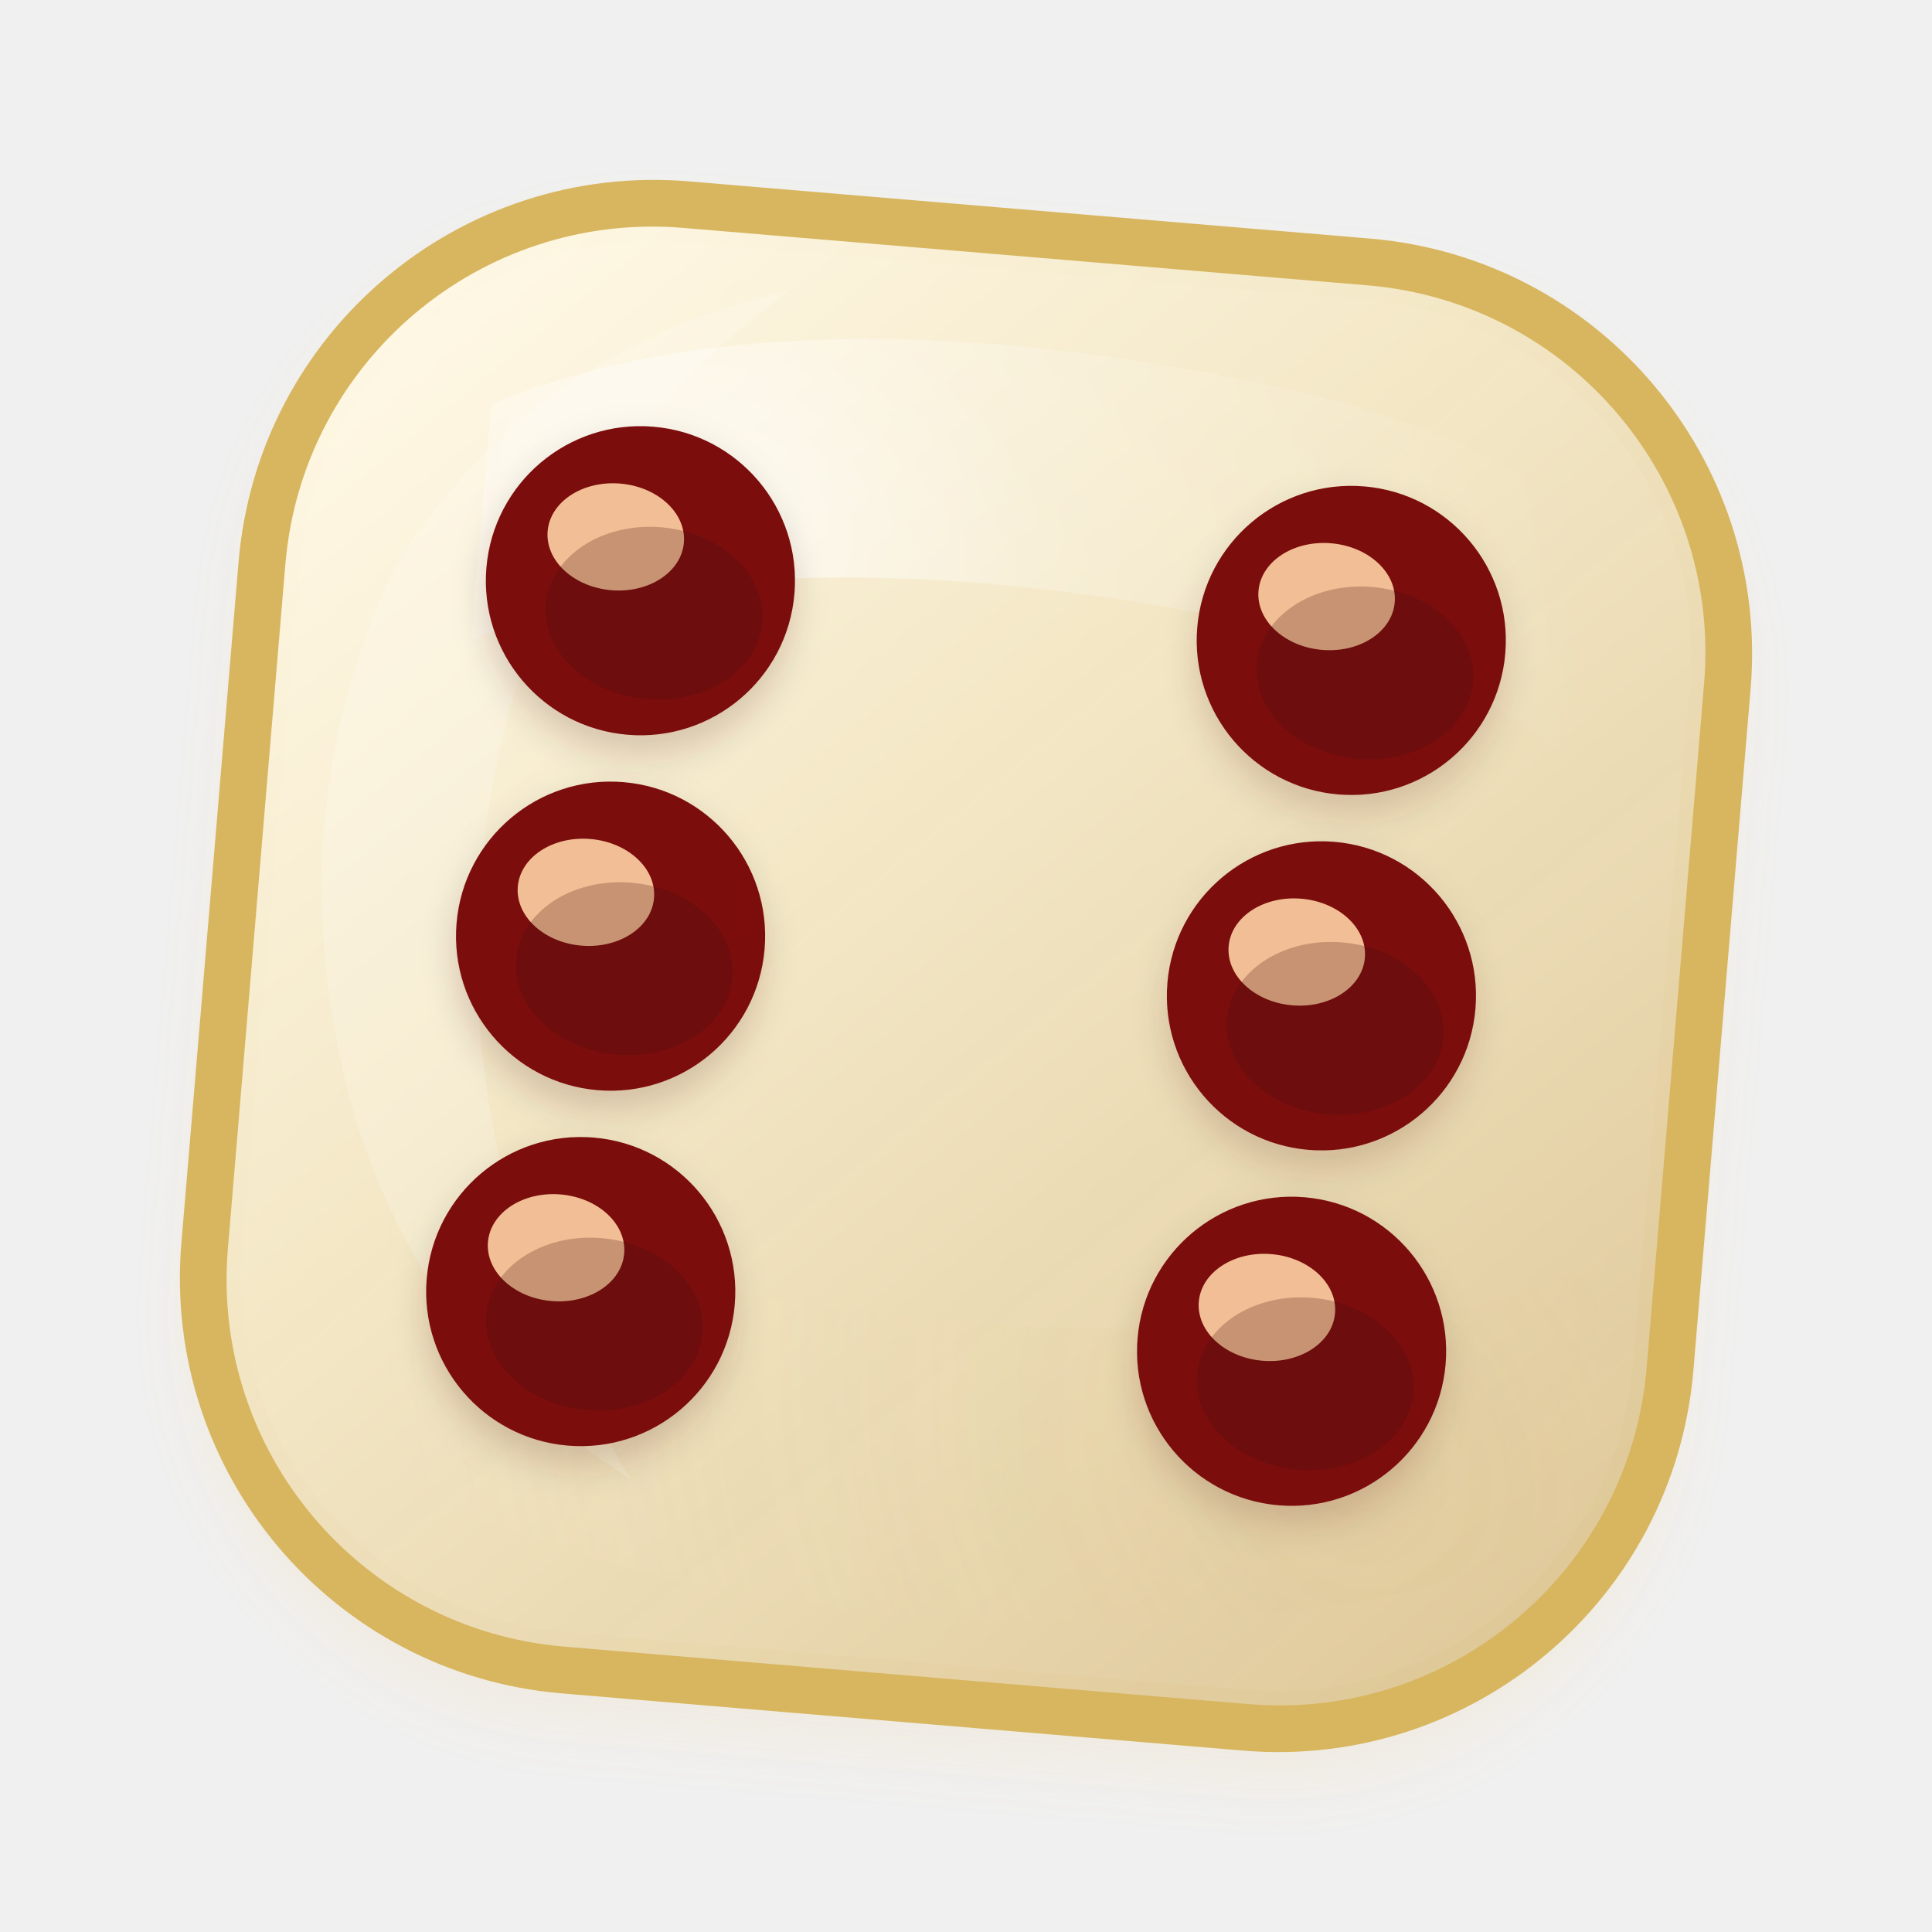
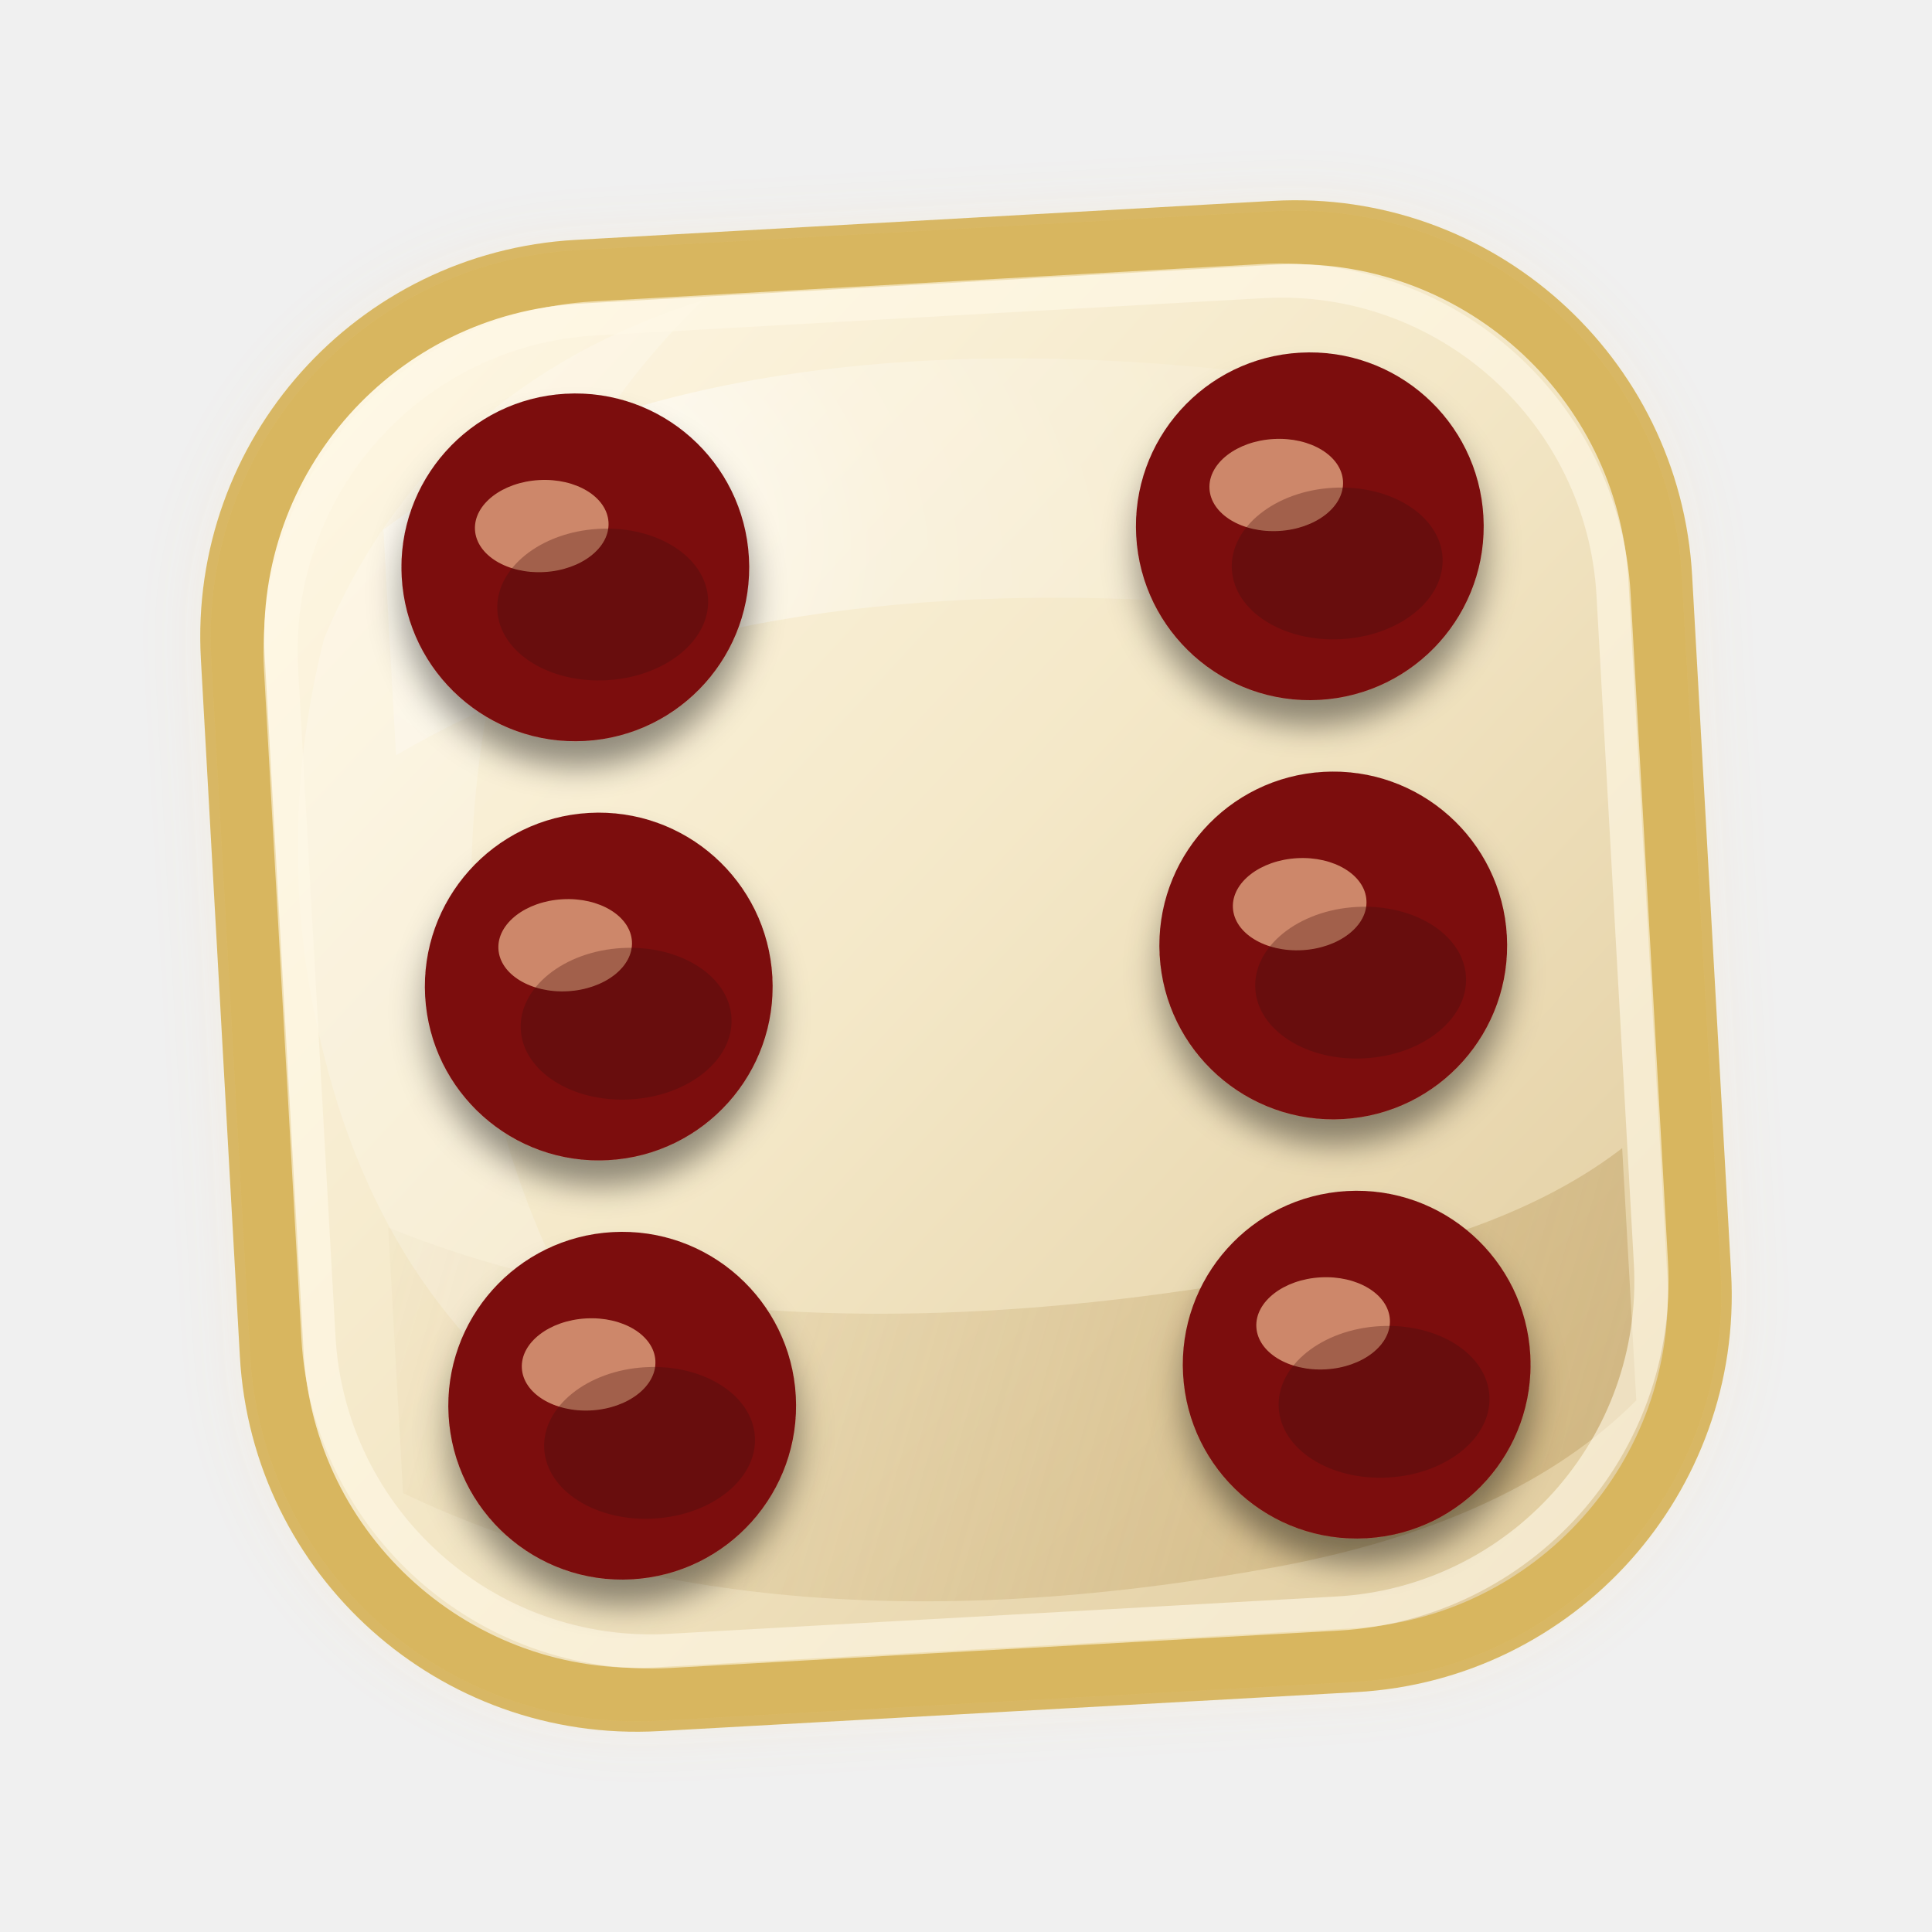
<svg xmlns="http://www.w3.org/2000/svg" preserveAspectRatio="xMidYMid meet" width="100%" height="100%" viewBox="0 0 26 26" fill="none">
  <defs>
-     <linearGradient id="dieTopLight" x1="4.9" y1="4.6" x2="21.1" y2="21.4" gradientUnits="userSpaceOnUse">
-       <stop offset="0" stop-color="#FFF8E6" stop-opacity="0.98" />
-       <stop offset="0.38" stop-color="#F4E8C8" stop-opacity="0.98" />
-       <stop offset="1" stop-color="#DFC99A" stop-opacity="0.96" />
+     <linearGradient id="dieFaceBevel" x1="4.1" y1="3.8" x2="22.1" y2="22.5" gradientUnits="userSpaceOnUse">
+       <stop offset="0" stop-color="#FFF8E6" />
+       <stop offset="0.46" stop-color="#F4E8C8" />
+       <stop offset="1" stop-color="#DFC99A" />
    </linearGradient>
-     <radialGradient id="bodyGloss" cx="0" cy="0" r="1" gradientUnits="userSpaceOnUse" gradientTransform="translate(9.4 7.2) rotate(37.8) scale(12.6 10.2)">
-       <stop offset="0" stop-color="#FFFFFF" stop-opacity="0.84" />
-       <stop offset="0.36" stop-color="#FFFFFF" stop-opacity="0.3" />
+     <radialGradient id="dieFaceGloss" cx="0" cy="0" r="1" gradientUnits="userSpaceOnUse" gradientTransform="translate(8.2 6.3) rotate(38) scale(13.4 10.4)">
+       <stop offset="0" stop-color="#FFFFFF" stop-opacity="0.82" />
+       <stop offset="0.34" stop-color="#FFFFFF" stop-opacity="0.32" />
      <stop offset="1" stop-color="#FFFFFF" stop-opacity="0" />
    </radialGradient>
-     <radialGradient id="bodyDepth" cx="0" cy="0" r="1" gradientUnits="userSpaceOnUse" gradientTransform="translate(18.7 19.2) rotate(-128.4) scale(14.8 12.6)">
-       <stop offset="0" stop-color="#D8C08A" stop-opacity="0.18" />
-       <stop offset="1" stop-color="#FFF6DA" stop-opacity="0" />
-     </radialGradient>
-     <radialGradient id="pipGloss" cx="0" cy="0" r="1" gradientUnits="userSpaceOnUse" gradientTransform="translate(12.38 11.94) rotate(134.6) scale(3.34 3.2)">
-       <stop offset="0" stop-color="#FFFFFF" stop-opacity="0.22" />
-       <stop offset="0.48" stop-color="#FFFFFF" stop-opacity="0.08" />
-       <stop offset="1" stop-color="#7B0D0B" stop-opacity="0" />
-     </radialGradient>
-     <filter id="dieShadow" x="-44%" y="-44%" width="188%" height="200%" color-interpolation-filters="sRGB">
-       <feDropShadow dx="0" dy="1.9" stdDeviation="1.42" flood-color="#D9C57B" flood-opacity="0.18" />
-       <feDropShadow dx="0" dy="0.5" stdDeviation="0.32" flood-color="#F2C86F" flood-opacity="0.1" />
+     <linearGradient id="dieLowerEdge" x1="5" y1="16" x2="21.8" y2="21.8" gradientUnits="userSpaceOnUse">
+       <stop offset="0" stop-color="#B99757" stop-opacity="0.04" />
+       <stop offset="1" stop-color="#B99757" stop-opacity="0.44" />
+     </linearGradient>
+     <filter id="dieCastShadow" x="-42%" y="-42%" width="184%" height="196%" color-interpolation-filters="sRGB">
+       <feDropShadow dx="0" dy="1.8" stdDeviation="1.15" flood-color="#3D0706" flood-opacity="0.26" />
+       <feDropShadow dx="0" dy="0" stdDeviation="0.38" flood-color="#F2C86F" flood-opacity="0.12" />
    </filter>
-     <filter id="innerShadow" x="-20%" y="-20%" width="140%" height="140%" color-interpolation-filters="sRGB">
-       <feOffset dx="0" dy="0.45" />
-       <feGaussianBlur stdDeviation="0.58" />
-       <feComposite in2="SourceAlpha" operator="arithmetic" k2="-1" k3="1" />
-       <feColorMatrix type="matrix" values="0 0 0 0 0.14 0 0 0 0 0.42 0 0 0 0 0.28 0 0 0 0.12 0" />
-       <feBlend in2="SourceGraphic" mode="multiply" />
-     </filter>
-     <filter id="pipShadow-0" x="-120%" y="-120%" width="340%" height="340%" color-interpolation-filters="sRGB">
-       <feDropShadow dx="0" dy="0.24" stdDeviation="0.24" flood-color="#3D0706" flood-opacity="0.18" />
-     </filter>
-     <filter id="pipShadow-1" x="-120%" y="-120%" width="340%" height="340%" color-interpolation-filters="sRGB">
-       <feDropShadow dx="0" dy="0.24" stdDeviation="0.24" flood-color="#3D0706" flood-opacity="0.16" />
-     </filter>
-     <filter id="pipShadow-2" x="-120%" y="-120%" width="340%" height="340%" color-interpolation-filters="sRGB">
-       <feDropShadow dx="0" dy="0.24" stdDeviation="0.24" flood-color="#3D0706" flood-opacity="0.18" />
-     </filter>
-     <filter id="pipShadow-3" x="-120%" y="-120%" width="340%" height="340%" color-interpolation-filters="sRGB">
-       <feDropShadow dx="0" dy="0.24" stdDeviation="0.24" flood-color="#3D0706" flood-opacity="0.16" />
-     </filter>
-     <filter id="pipShadow-4" x="-120%" y="-120%" width="340%" height="340%" color-interpolation-filters="sRGB">
-       <feDropShadow dx="0" dy="0.24" stdDeviation="0.24" flood-color="#3D0706" flood-opacity="0.18" />
-     </filter>
-     <filter id="pipShadow-5" x="-120%" y="-120%" width="340%" height="340%" color-interpolation-filters="sRGB">
-       <feDropShadow dx="0" dy="0.24" stdDeviation="0.24" flood-color="#3D0706" flood-opacity="0.16" />
+     <filter id="pipInset" x="-90%" y="-90%" width="280%" height="280%" color-interpolation-filters="sRGB">
+       <feDropShadow dx="0" dy="0.35" stdDeviation="0.22" flood-color="#000000" flood-opacity="0.42" />
    </filter>
  </defs>
-   <g filter="url(#dieShadow)" transform="rotate(4.8 13 13)">
-     <rect x="3.2" y="3.2" width="19.6" height="19.6" rx="5.2" fill="#F7F0D8" stroke="#D8B65E" stroke-width="0.82" />
-     <rect x="3.42" y="3.42" width="19.16" height="19.16" rx="4.96" fill="url(#dieTopLight)" />
-     <path d="M6 6C8.42 4.74 12.04 4.3 16.48 4.88C18.96 5.2 20.62 5.92 21.64 7.1V10.24C20.62 9.12 18.96 8.38 16.48 8.08C12.04 7.54 8.42 7.96 6 9.18V6Z" fill="url(#bodyGloss)" opacity="0.74" />
-     <path d="M5.56 16.58C8.82 17.76 13.1 18.12 18.24 17.42C19.72 17.22 20.98 16.82 21.88 16.18V19.7C20.86 20.5 19.48 21.08 17.72 21.36C12.76 22.14 8.64 21.76 5.56 20.36V16.58Z" fill="url(#bodyDepth)" opacity="0.86" />
-     <path d="M4.9 8.28C5.92 6.28 7.6 4.86 9.88 4.14C7.84 5.8 6.66 8.28 6.42 11.44C6.2 14.56 7.1 17.5 9.08 20.26C6.86 19.1 5.38 17.24 4.68 14.84C4.02 12.56 4.1 10.4 4.9 8.28Z" fill="#FFFFFF" opacity="0.18" />
-     <rect x="3.58" y="3.58" width="18.84" height="18.84" rx="4.86" filter="url(#innerShadow)" fill="transparent" />
-     <g filter="url(#pipShadow-0)">
-       <circle cx="8.2" cy="8.2" r="2.08" fill="#7B0D0B" />
-       <ellipse cx="7.82" cy="7.64" rx="0.92" ry="0.72" fill="#FFD2A4" opacity="0.9" />
-       <ellipse cx="8.42" cy="8.62" rx="1.46" ry="1.16" fill="#3D0706" opacity="0.24" />
-       <circle cx="8.2" cy="8.2" r="2.08" fill="url(#pipGloss)" opacity="0.34" />
+   <g data-dice-style="beveled-high-contrast" filter="url(#dieCastShadow)" transform="rotate(-3.2 13 13)">
+     <rect x="2.95" y="2.95" width="20.1" height="20.1" rx="5.35" fill="#D8B65E" opacity="0.96" />
+     <rect x="3.45" y="3.45" width="19.1" height="19.1" rx="4.86" fill="url(#dieFaceBevel)" stroke="#D8B65E" stroke-width="0.72" />
+     <path d="M5.5 6.7C8.16 4.92 12.16 4.42 16.92 5.18C19.04 5.52 20.58 6.26 21.54 7.38V10.2C20.02 9.1 18.02 8.44 15.54 8.2C11.58 7.82 8.24 8.34 5.5 9.74V6.7Z" fill="url(#dieFaceGloss)" opacity="0.82" />
+     <path d="M5.04 16.08C8.3 17.62 12.54 18.02 17.68 17.3C19.4 17.06 20.72 16.6 21.68 15.94V19.34C20.52 20.38 18.88 21.02 16.78 21.3C12.12 21.9 8.18 21.38 5.04 19.66V16.08Z" fill="url(#dieLowerEdge)" />
+     <path d="M4.62 8.12C5.66 5.96 7.44 4.5 9.96 3.86C7.86 5.68 6.66 8.18 6.42 11.4C6.2 14.48 7.1 17.32 9.1 19.92C6.74 18.9 5.2 17.1 4.5 14.56C3.92 12.38 3.96 10.24 4.62 8.12Z" fill="#FFFFFF" opacity="0.2" />
+     <rect x="4.02" y="4.02" width="17.96" height="17.96" rx="4.48" stroke="#FFF8E6" stroke-width="0.46" opacity="0.62" />
+     <g class="pip pip-0" filter="url(#pipInset)">
+       <circle class="pip-core" cx="8.05" cy="7.35" r="2.34" fill="#7B0D0B" />
+       <ellipse cx="7.63" cy="6.77" rx="0.9" ry="0.62" fill="#FFD2A4" opacity="0.62" />
+       <ellipse cx="8.39" cy="7.87" rx="1.42" ry="1.02" fill="#3D0706" opacity="0.3" />
    </g>
-     <g filter="url(#pipShadow-1)">
-       <circle cx="17.8" cy="8.2" r="2.08" fill="#7B0D0B" />
-       <ellipse cx="17.42" cy="7.64" rx="0.92" ry="0.72" fill="#FFD2A4" opacity="0.9" />
-       <ellipse cx="18.02" cy="8.62" rx="1.46" ry="1.16" fill="#3D0706" opacity="0.24" />
-       <circle cx="17.8" cy="8.2" r="2.08" fill="url(#pipGloss)" opacity="0.34" />
+     <g class="pip pip-1" filter="url(#pipInset)">
+       <circle class="pip-core" cx="17.95" cy="7.35" r="2.34" fill="#7B0D0B" />
+       <ellipse cx="17.53" cy="6.77" rx="0.9" ry="0.62" fill="#FFD2A4" opacity="0.62" />
+       <ellipse cx="18.29" cy="7.87" rx="1.42" ry="1.02" fill="#3D0706" opacity="0.3" />
    </g>
-     <g filter="url(#pipShadow-2)">
-       <circle cx="8.2" cy="13" r="2.08" fill="#7B0D0B" />
-       <ellipse cx="7.82" cy="12.44" rx="0.92" ry="0.72" fill="#FFD2A4" opacity="0.9" />
-       <ellipse cx="8.42" cy="13.42" rx="1.46" ry="1.16" fill="#3D0706" opacity="0.24" />
-       <circle cx="8.2" cy="13" r="2.08" fill="url(#pipGloss)" opacity="0.34" />
+     <g class="pip pip-2" filter="url(#pipInset)">
+       <circle class="pip-core" cx="8.05" cy="13" r="2.34" fill="#7B0D0B" />
+       <ellipse cx="7.63" cy="12.42" rx="0.9" ry="0.62" fill="#FFD2A4" opacity="0.62" />
+       <ellipse cx="8.39" cy="13.52" rx="1.42" ry="1.02" fill="#3D0706" opacity="0.3" />
    </g>
-     <g filter="url(#pipShadow-3)">
-       <circle cx="17.8" cy="13" r="2.08" fill="#7B0D0B" />
-       <ellipse cx="17.42" cy="12.44" rx="0.92" ry="0.72" fill="#FFD2A4" opacity="0.9" />
-       <ellipse cx="18.02" cy="13.42" rx="1.46" ry="1.16" fill="#3D0706" opacity="0.24" />
-       <circle cx="17.8" cy="13" r="2.08" fill="url(#pipGloss)" opacity="0.34" />
+     <g class="pip pip-3" filter="url(#pipInset)">
+       <circle class="pip-core" cx="17.95" cy="13" r="2.34" fill="#7B0D0B" />
+       <ellipse cx="17.53" cy="12.42" rx="0.9" ry="0.62" fill="#FFD2A4" opacity="0.62" />
+       <ellipse cx="18.29" cy="13.52" rx="1.42" ry="1.02" fill="#3D0706" opacity="0.3" />
    </g>
-     <g filter="url(#pipShadow-4)">
-       <circle cx="8.2" cy="17.8" r="2.08" fill="#7B0D0B" />
-       <ellipse cx="7.82" cy="17.24" rx="0.92" ry="0.72" fill="#FFD2A4" opacity="0.9" />
-       <ellipse cx="8.42" cy="18.22" rx="1.46" ry="1.16" fill="#3D0706" opacity="0.24" />
-       <circle cx="8.2" cy="17.8" r="2.08" fill="url(#pipGloss)" opacity="0.34" />
+     <g class="pip pip-4" filter="url(#pipInset)">
+       <circle class="pip-core" cx="8.05" cy="18.65" r="2.34" fill="#7B0D0B" />
+       <ellipse cx="7.63" cy="18.07" rx="0.9" ry="0.62" fill="#FFD2A4" opacity="0.62" />
+       <ellipse cx="8.39" cy="19.17" rx="1.42" ry="1.02" fill="#3D0706" opacity="0.3" />
    </g>
-     <g filter="url(#pipShadow-5)">
-       <circle cx="17.8" cy="17.8" r="2.08" fill="#7B0D0B" />
-       <ellipse cx="17.42" cy="17.24" rx="0.92" ry="0.72" fill="#FFD2A4" opacity="0.9" />
-       <ellipse cx="18.02" cy="18.22" rx="1.46" ry="1.16" fill="#3D0706" opacity="0.24" />
-       <circle cx="17.8" cy="17.8" r="2.08" fill="url(#pipGloss)" opacity="0.34" />
+     <g class="pip pip-5" filter="url(#pipInset)">
+       <circle class="pip-core" cx="17.95" cy="18.65" r="2.34" fill="#7B0D0B" />
+       <ellipse cx="17.53" cy="18.07" rx="0.9" ry="0.62" fill="#FFD2A4" opacity="0.62" />
+       <ellipse cx="18.29" cy="19.17" rx="1.42" ry="1.02" fill="#3D0706" opacity="0.3" />
    </g>
  </g>
</svg>
